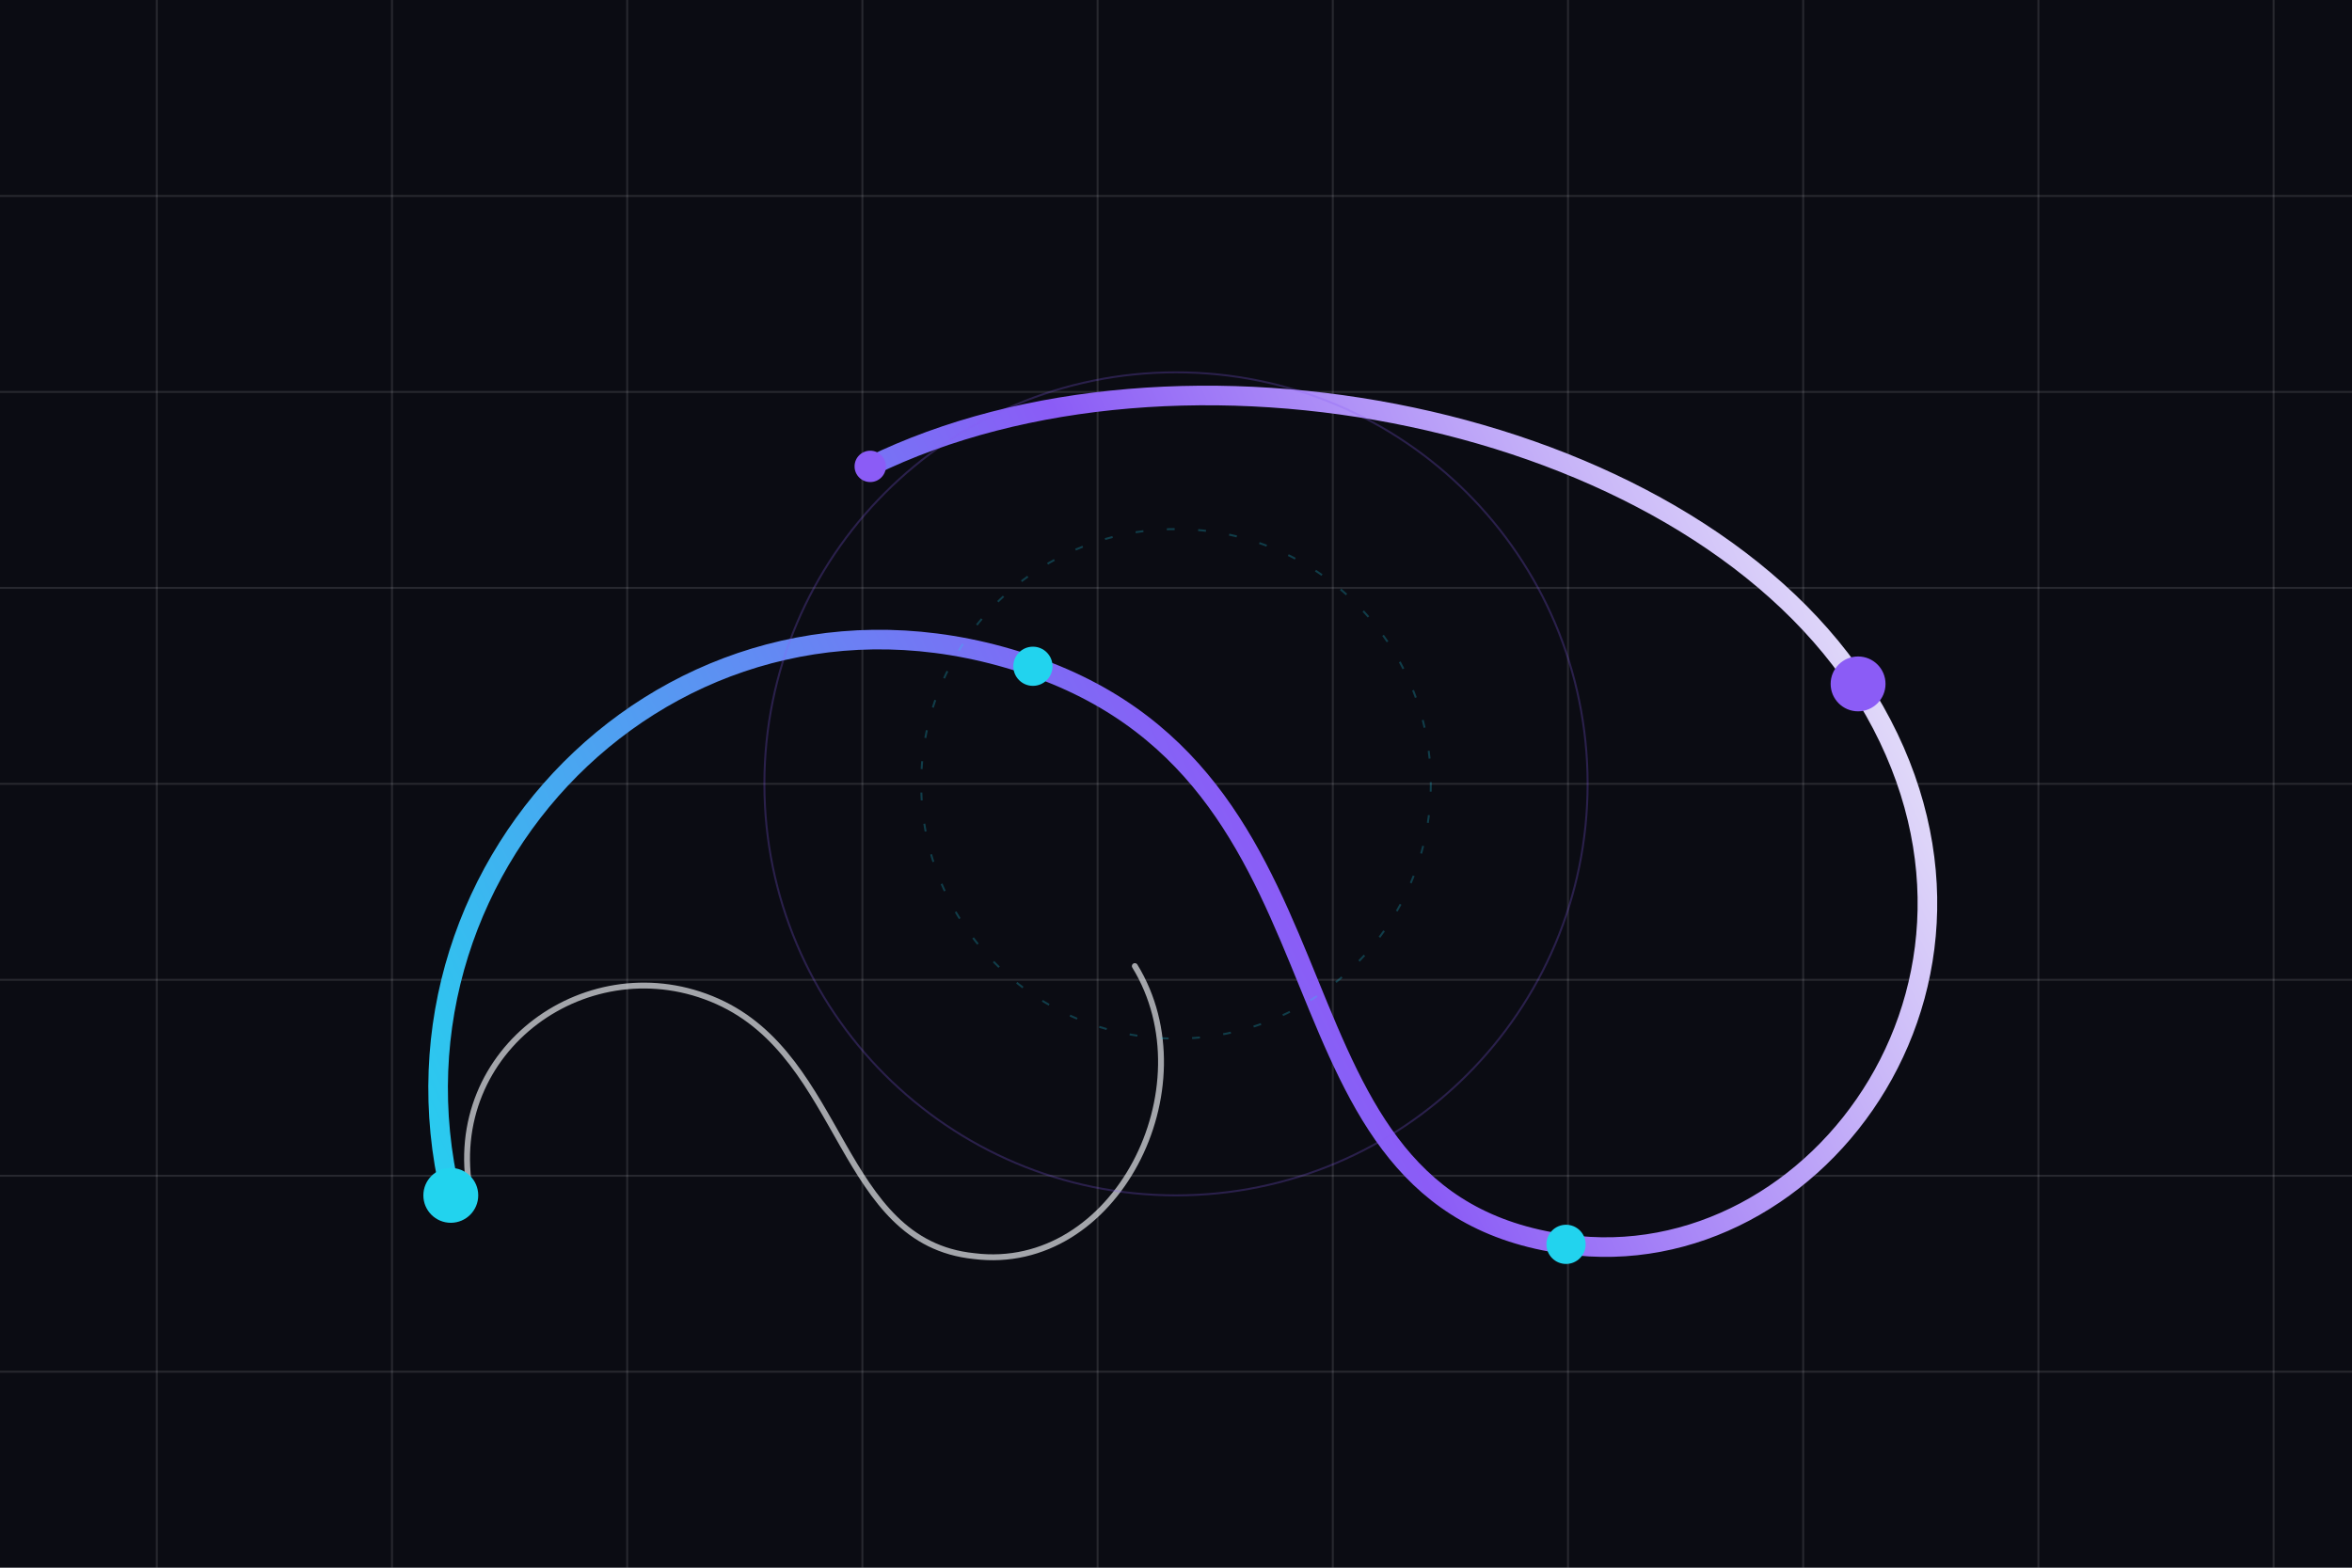
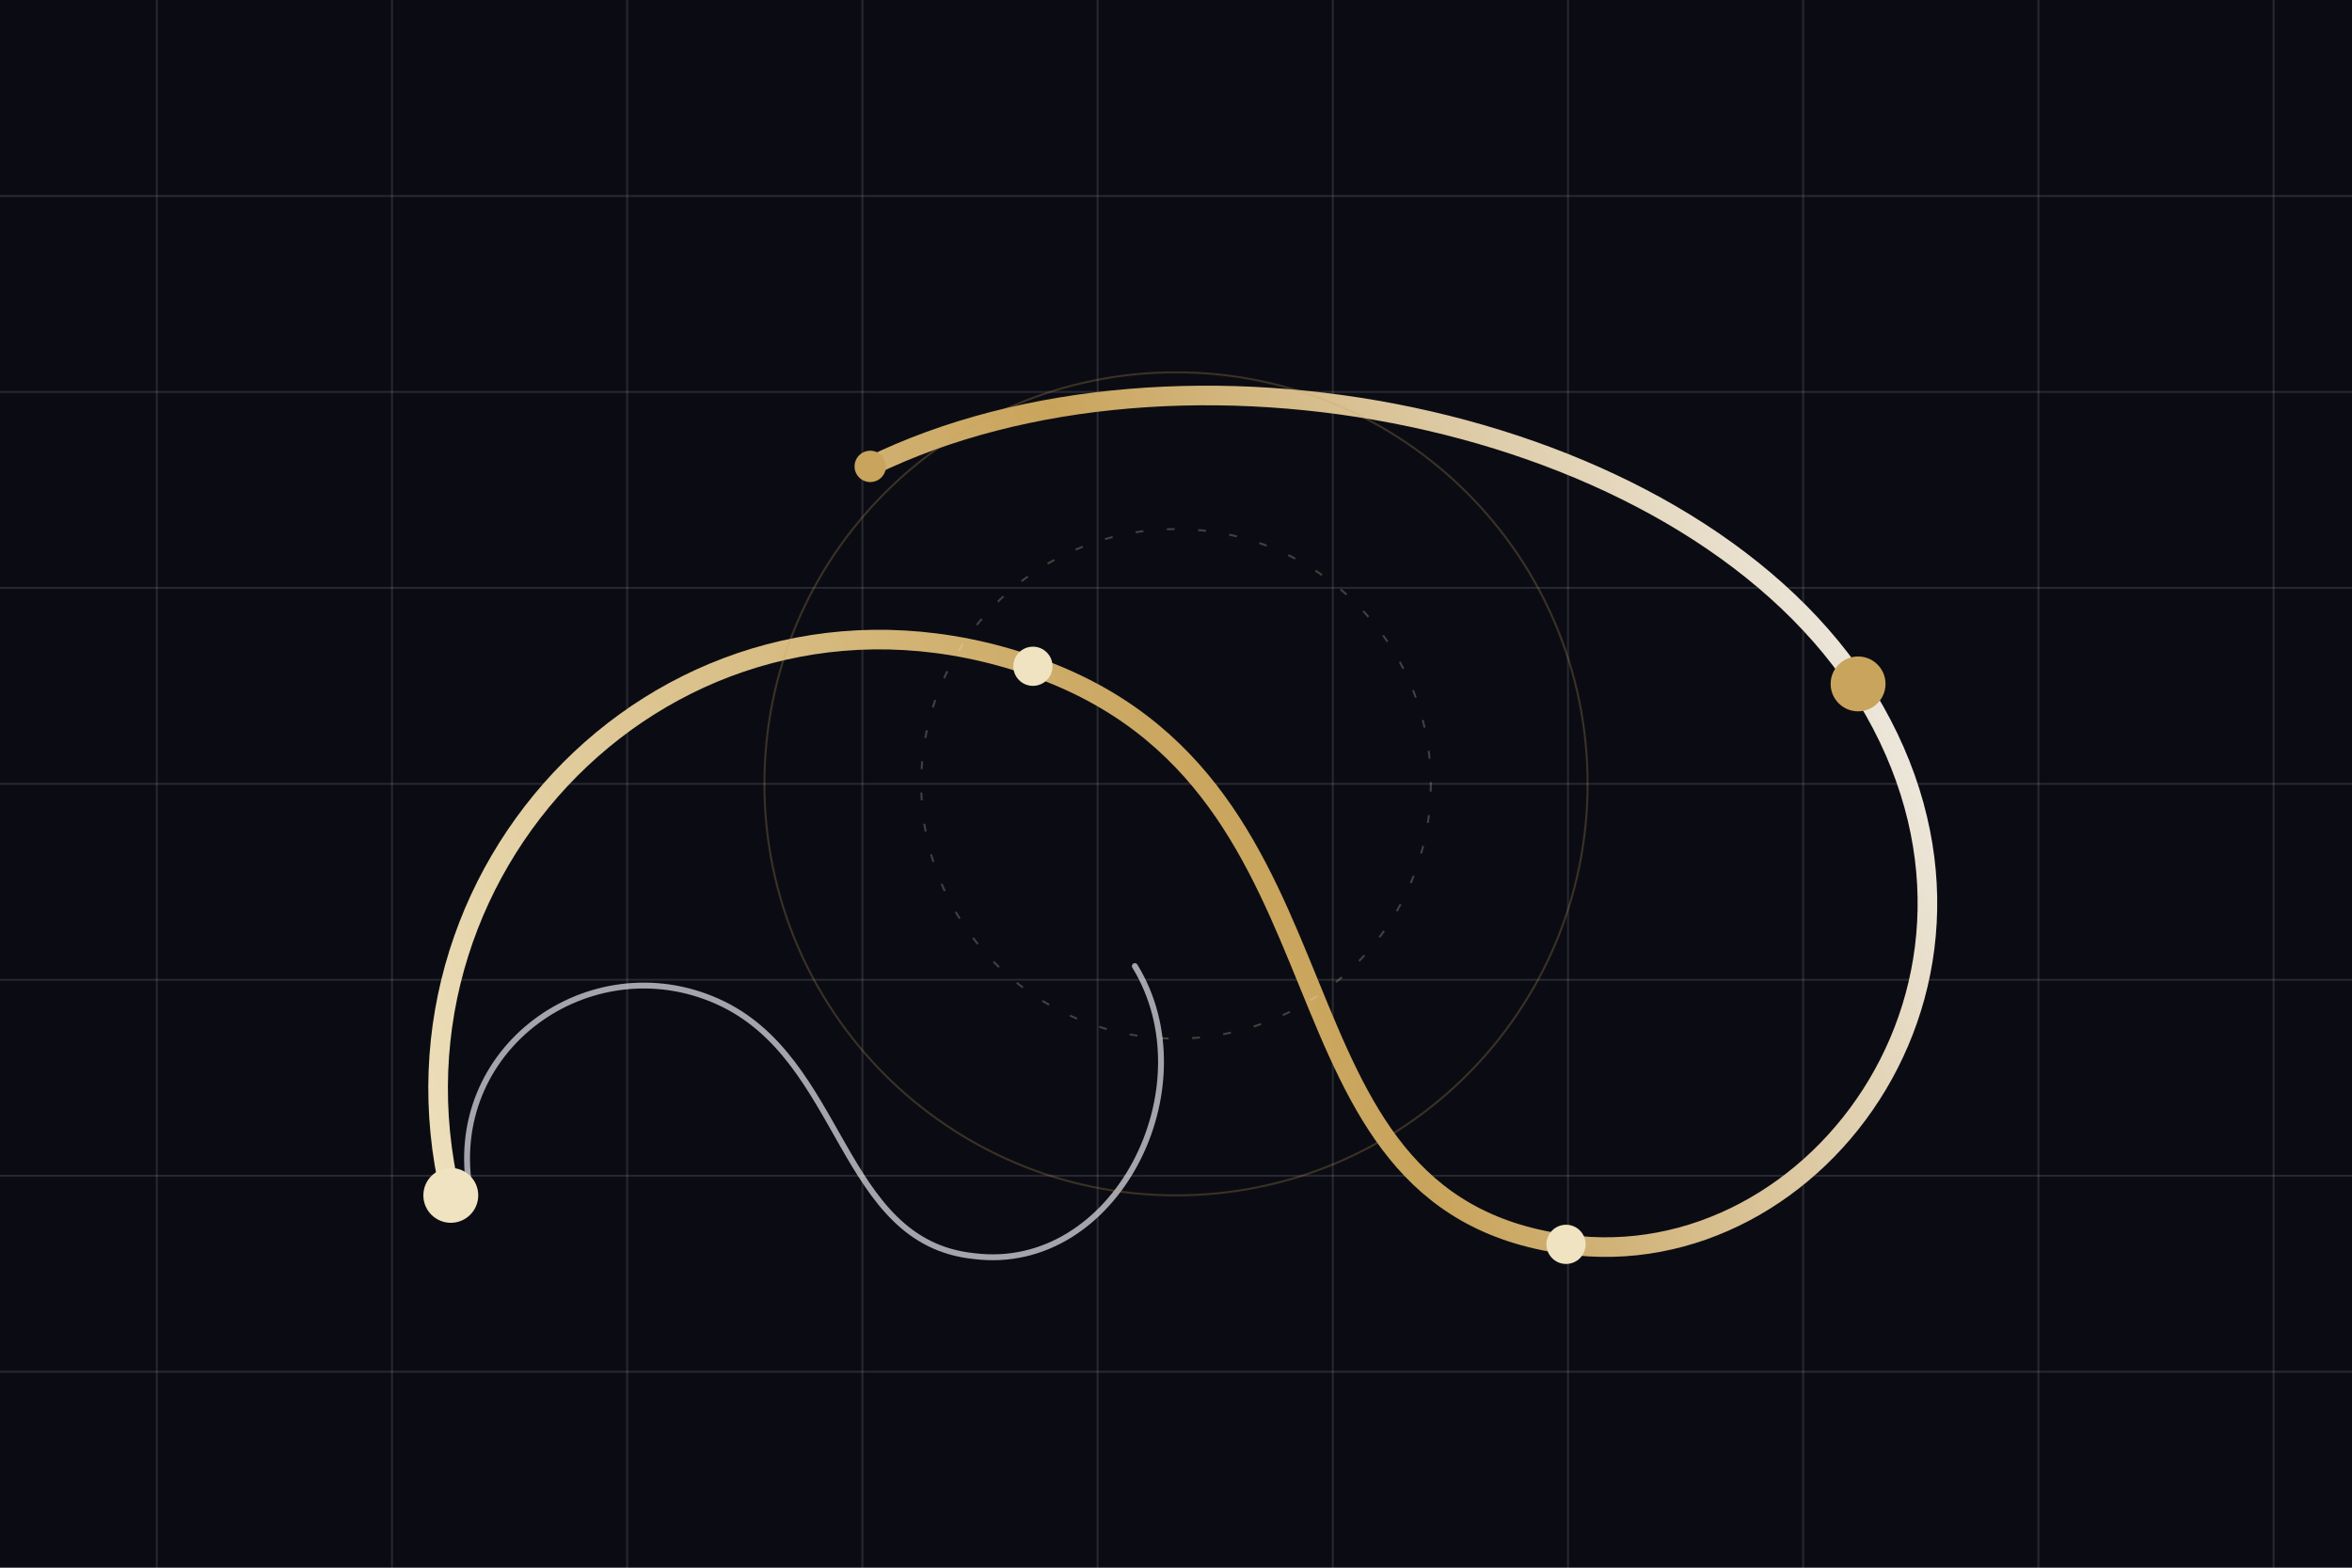
<svg xmlns="http://www.w3.org/2000/svg" width="1200" height="800" viewBox="0 0 1200 800" fill="none">
  <rect width="1200" height="800" fill="#0B0C13" />
  <g stroke="#F5F7FA" stroke-opacity=".12">
    <path d="M80 0V800M200 0V800M320 0V800M440 0V800M560 0V800M680 0V800M800 0V800M920 0V800M1040 0V800M1160 0V800" />
    <path d="M0 100H1200M0 200H1200M0 300H1200M0 400H1200M0 500H1200M0 600H1200M0 700H1200" />
  </g>
  <path d="M230 610C189 438 349 278 527 340C702 401 637 613 799 635C928 653 1044 495 948 349C856 211 601 161 444 238" stroke="url(#gesture)" stroke-width="10" stroke-linecap="round" />
  <path d="M240 609C226 535 301 482 366 511C431 540 428 634 497 641C569 650 617 555 579 493" stroke="#F5F7FA" stroke-opacity=".65" stroke-width="3" stroke-linecap="round" />
-   <g fill="#22D3EE">
+   <g fill="#EFE3C2">
    <circle cx="230" cy="610" r="14" />
    <circle cx="527" cy="340" r="10" />
    <circle cx="799" cy="635" r="10" />
  </g>
-   <g fill="#8B5CF6">
+   <g fill="#C9A45C">
    <circle cx="948" cy="349" r="14" />
    <circle cx="444" cy="238" r="8" />
  </g>
-   <circle cx="600" cy="400" r="210" stroke="#8B5CF6" stroke-opacity=".25" />
-   <circle cx="600" cy="400" r="130" stroke="#22D3EE" stroke-opacity=".25" stroke-dasharray="4 12" />
+   <circle cx="600" cy="400" r="210" stroke="#C9A45C" stroke-opacity=".25" />
+   <circle cx="600" cy="400" r="130" stroke="#EFE3C2" stroke-opacity=".25" stroke-dasharray="4 12" />
  <defs>
    <linearGradient id="gesture" x1="210" y1="640" x2="1000" y2="260" gradientUnits="userSpaceOnUse">
-       <stop stop-color="#22D3EE" />
-       <stop offset=".55" stop-color="#8B5CF6" />
+       <stop stop-color="#EFE3C2" />
+       <stop offset=".55" stop-color="#C9A45C" />
      <stop offset="1" stop-color="#F5F7FA" />
    </linearGradient>
  </defs>
</svg>
